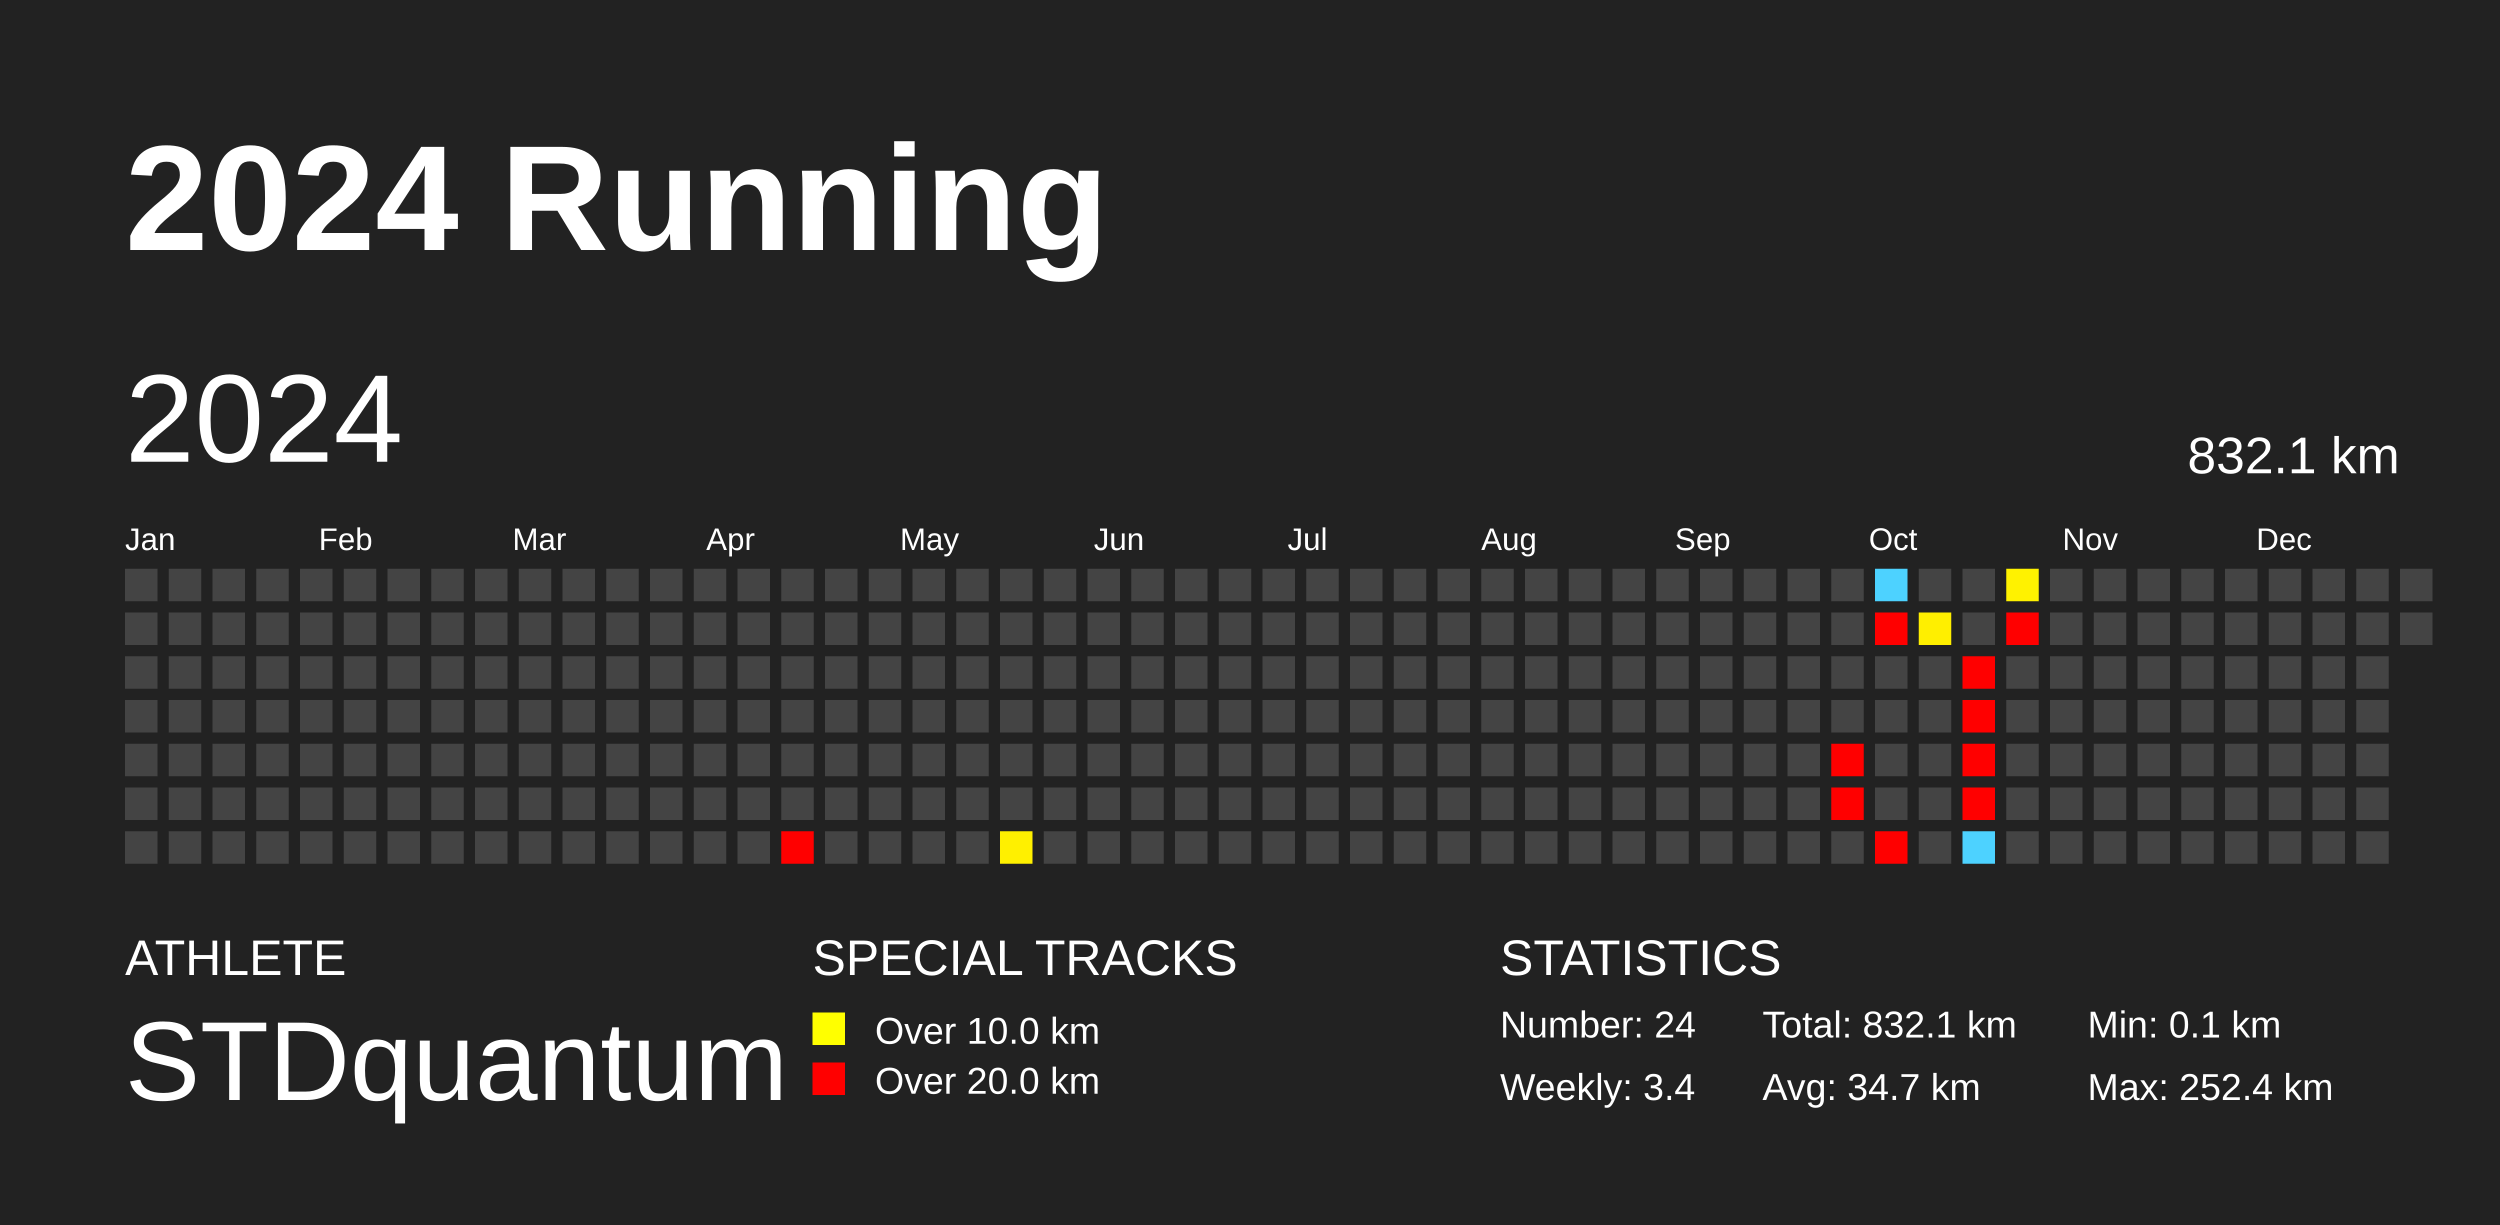
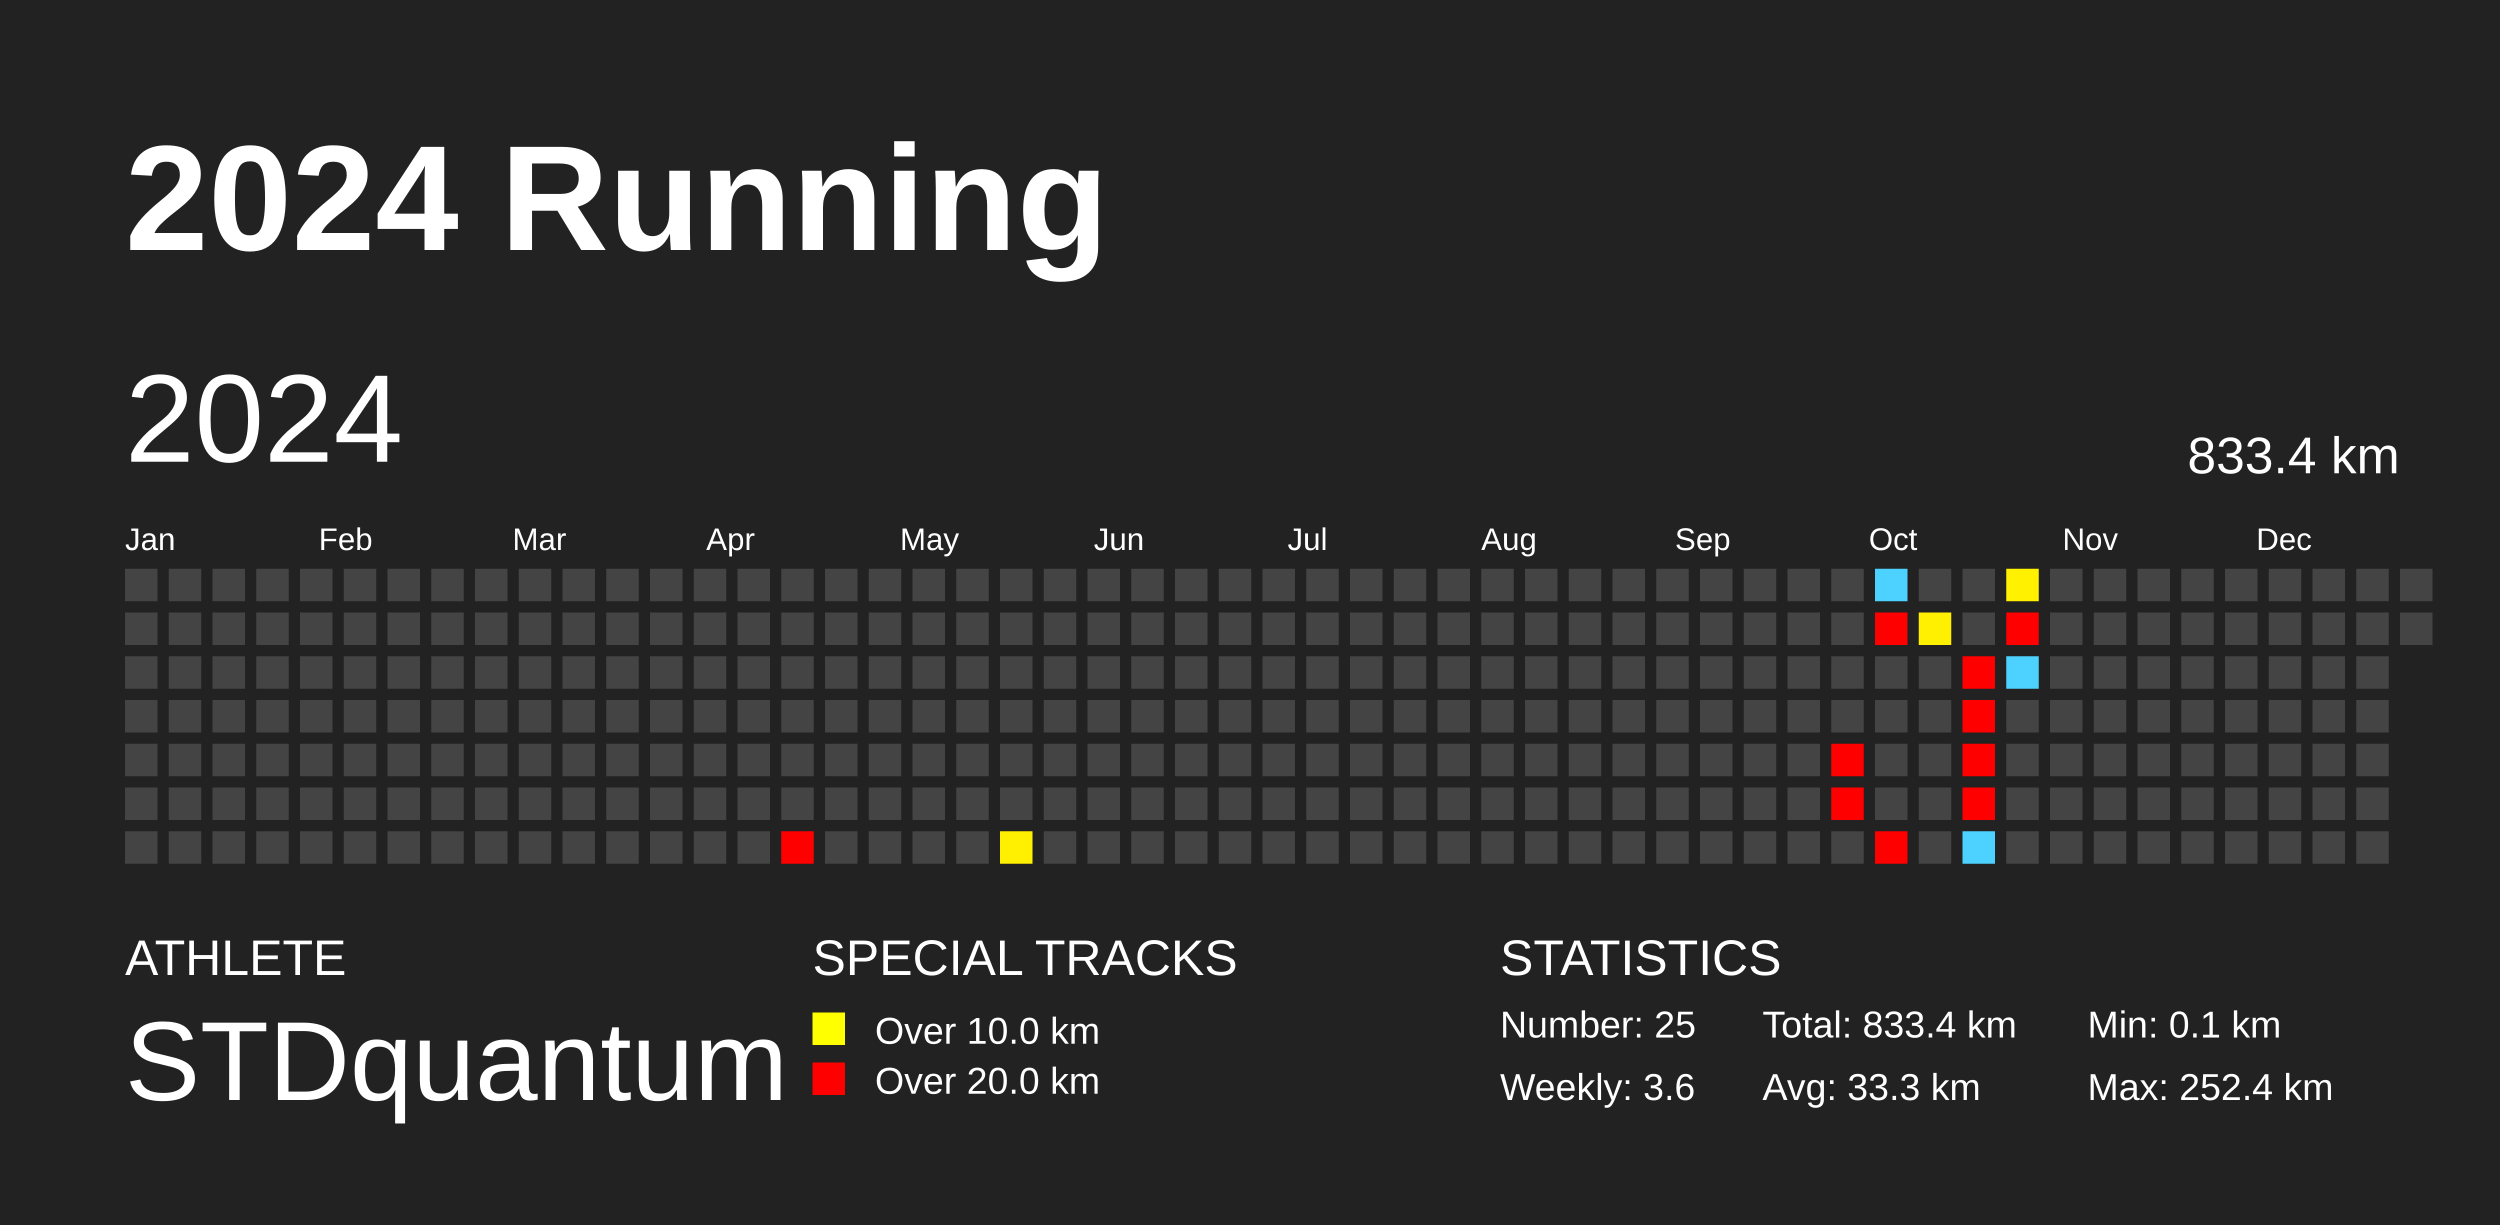
<svg xmlns="http://www.w3.org/2000/svg" baseProfile="full" height="98mm" version="1.1" viewBox="0,0,200,98" width="200mm">
  <defs />
  <rect fill="#222222" height="98" width="200" x="0" y="0" />
  <text fill="#FFFFFF" style="font-size:12px; font-family:Arial; font-weight:bold;" x="10" y="20">2024 Running</text>
  <text fill="#FFFFFF" style="font-size:4px; font-family:Arial" x="10" y="78">ATHLETE</text>
  <text fill="#FFFFFF" style="font-size:9px; font-family:Arial" x="10" y="88">STDquantum</text>
  <text fill="#FFFFFF" style="font-size:4px; font-family:Arial" x="65" y="78">SPECIAL TRACKS</text>
  <rect fill="yellow" height="2.6" width="2.6" x="65" y="81" />
  <text fill="#FFFFFF" style="font-size:3px; font-family:Arial" x="70" y="83.5">Over 10.0 km</text>
  <rect fill="red" height="2.6" width="2.6" x="65" y="85" />
  <text fill="#FFFFFF" style="font-size:3px; font-family:Arial" x="70" y="87.5">Over 20.0 km</text>
  <text fill="#FFFFFF" style="font-size:4px; font-family:Arial" x="120" y="78">STATISTICS</text>
-   <text fill="#FFFFFF" style="font-size:3px; font-family:Arial" x="120" y="83">Number: 24</text>
-   <text fill="#FFFFFF" style="font-size:3px; font-family:Arial" x="120" y="88">Weekly: 3.4</text>
-   <text fill="#FFFFFF" style="font-size:3px; font-family:Arial" x="141" y="83">Total: 832.1 km</text>
-   <text fill="#FFFFFF" style="font-size:3px; font-family:Arial" x="141" y="88">Avg: 34.7 km</text>
+   <text fill="#FFFFFF" style="font-size:3px; font-family:Arial" x="120" y="83">Number: 25</text>
+   <text fill="#FFFFFF" style="font-size:3px; font-family:Arial" x="120" y="88">Weekly: 3.6</text>
+   <text fill="#FFFFFF" style="font-size:3px; font-family:Arial" x="141" y="83">Total: 833.4 km</text>
+   <text fill="#FFFFFF" style="font-size:3px; font-family:Arial" x="141" y="88">Avg: 33.3 km</text>
  <text fill="#FFFFFF" style="font-size:3px; font-family:Arial" x="167" y="83">Min: 0.1 km</text>
  <text fill="#FFFFFF" style="font-size:3px; font-family:Arial" x="167" y="88">Max: 252.4 km</text>
  <text dominant-baseline="hanging" fill="#FFFFFF" style="font-size:10.0px; font-family:Arial;" x="10" y="30">2024</text>
-   <text dominant-baseline="hanging" fill="#FFFFFF" style="font-size:4.125px; font-family:Arial;" x="175" y="35">832.1 km</text>
+   <text dominant-baseline="hanging" fill="#FFFFFF" style="font-size:4.125px; font-family:Arial;" x="175" y="35">833.4 km</text>
  <text fill="#FFFFFF" style="font-size:2.5px; font-family:Arial" x="10.0" y="44">Jan</text>
  <text fill="#FFFFFF" style="font-size:2.5px; font-family:Arial" x="25.5" y="44">Feb</text>
  <text fill="#FFFFFF" style="font-size:2.5px; font-family:Arial" x="41.0" y="44">Mar</text>
  <text fill="#FFFFFF" style="font-size:2.5px; font-family:Arial" x="56.5" y="44">Apr</text>
  <text fill="#FFFFFF" style="font-size:2.5px; font-family:Arial" x="72.0" y="44">May</text>
  <text fill="#FFFFFF" style="font-size:2.5px; font-family:Arial" x="87.5" y="44">Jun</text>
  <text fill="#FFFFFF" style="font-size:2.5px; font-family:Arial" x="103.0" y="44">Jul</text>
  <text fill="#FFFFFF" style="font-size:2.5px; font-family:Arial" x="118.5" y="44">Aug</text>
  <text fill="#FFFFFF" style="font-size:2.5px; font-family:Arial" x="134.0" y="44">Sep</text>
  <text fill="#FFFFFF" style="font-size:2.5px; font-family:Arial" x="149.5" y="44">Oct</text>
  <text fill="#FFFFFF" style="font-size:2.5px; font-family:Arial" x="165.0" y="44">Nov</text>
  <text fill="#FFFFFF" style="font-size:2.5px; font-family:Arial" x="180.5" y="44">Dec</text>
  <rect fill="#444444" height="2.6" width="2.6" x="10.0" y="45.5" />
  <rect fill="#444444" height="2.6" width="2.6" x="10.0" y="49.0" />
  <rect fill="#444444" height="2.6" width="2.6" x="10.0" y="52.5" />
  <rect fill="#444444" height="2.6" width="2.6" x="10.0" y="56.0" />
  <rect fill="#444444" height="2.6" width="2.6" x="10.0" y="59.5" />
  <rect fill="#444444" height="2.6" width="2.6" x="10.0" y="63.0" />
  <rect fill="#444444" height="2.6" width="2.6" x="10.0" y="66.5" />
  <rect fill="#444444" height="2.6" width="2.6" x="13.5" y="45.5" />
  <rect fill="#444444" height="2.6" width="2.6" x="13.5" y="49.0" />
  <rect fill="#444444" height="2.6" width="2.6" x="13.5" y="52.5" />
  <rect fill="#444444" height="2.6" width="2.6" x="13.5" y="56.0" />
  <rect fill="#444444" height="2.6" width="2.6" x="13.5" y="59.5" />
  <rect fill="#444444" height="2.6" width="2.6" x="13.5" y="63.0" />
  <rect fill="#444444" height="2.6" width="2.6" x="13.5" y="66.5" />
  <rect fill="#444444" height="2.6" width="2.6" x="17.0" y="45.5" />
  <rect fill="#444444" height="2.6" width="2.6" x="17.0" y="49.0" />
  <rect fill="#444444" height="2.6" width="2.6" x="17.0" y="52.5" />
  <rect fill="#444444" height="2.6" width="2.6" x="17.0" y="56.0" />
  <rect fill="#444444" height="2.6" width="2.6" x="17.0" y="59.5" />
  <rect fill="#444444" height="2.6" width="2.6" x="17.0" y="63.0" />
  <rect fill="#444444" height="2.6" width="2.6" x="17.0" y="66.5" />
  <rect fill="#444444" height="2.6" width="2.6" x="20.5" y="45.5" />
  <rect fill="#444444" height="2.6" width="2.6" x="20.5" y="49.0" />
  <rect fill="#444444" height="2.6" width="2.6" x="20.5" y="52.5" />
  <rect fill="#444444" height="2.6" width="2.6" x="20.5" y="56.0" />
  <rect fill="#444444" height="2.6" width="2.6" x="20.5" y="59.5" />
  <rect fill="#444444" height="2.6" width="2.6" x="20.5" y="63.0" />
  <rect fill="#444444" height="2.6" width="2.6" x="20.5" y="66.5" />
  <rect fill="#444444" height="2.6" width="2.6" x="24.0" y="45.5" />
  <rect fill="#444444" height="2.6" width="2.6" x="24.0" y="49.0" />
  <rect fill="#444444" height="2.6" width="2.6" x="24.0" y="52.5" />
  <rect fill="#444444" height="2.6" width="2.6" x="24.0" y="56.0" />
  <rect fill="#444444" height="2.6" width="2.6" x="24.0" y="59.5" />
  <rect fill="#444444" height="2.6" width="2.6" x="24.0" y="63.0" />
  <rect fill="#444444" height="2.6" width="2.6" x="24.0" y="66.5" />
  <rect fill="#444444" height="2.6" width="2.6" x="27.5" y="45.5" />
  <rect fill="#444444" height="2.6" width="2.6" x="27.5" y="49.0" />
  <rect fill="#444444" height="2.6" width="2.6" x="27.5" y="52.5" />
  <rect fill="#444444" height="2.6" width="2.6" x="27.5" y="56.0" />
  <rect fill="#444444" height="2.6" width="2.6" x="27.5" y="59.5" />
  <rect fill="#444444" height="2.6" width="2.6" x="27.5" y="63.0" />
  <rect fill="#444444" height="2.6" width="2.6" x="27.5" y="66.5" />
  <rect fill="#444444" height="2.6" width="2.6" x="31.0" y="45.5" />
  <rect fill="#444444" height="2.6" width="2.6" x="31.0" y="49.0" />
  <rect fill="#444444" height="2.6" width="2.6" x="31.0" y="52.5" />
  <rect fill="#444444" height="2.6" width="2.6" x="31.0" y="56.0" />
  <rect fill="#444444" height="2.6" width="2.6" x="31.0" y="59.5" />
  <rect fill="#444444" height="2.6" width="2.6" x="31.0" y="63.0" />
  <rect fill="#444444" height="2.6" width="2.6" x="31.0" y="66.5" />
  <rect fill="#444444" height="2.6" width="2.6" x="34.5" y="45.5" />
  <rect fill="#444444" height="2.6" width="2.6" x="34.5" y="49.0" />
  <rect fill="#444444" height="2.6" width="2.6" x="34.5" y="52.5" />
  <rect fill="#444444" height="2.6" width="2.6" x="34.5" y="56.0" />
  <rect fill="#444444" height="2.6" width="2.6" x="34.5" y="59.5" />
  <rect fill="#444444" height="2.6" width="2.6" x="34.5" y="63.0" />
  <rect fill="#444444" height="2.6" width="2.6" x="34.5" y="66.5" />
  <rect fill="#444444" height="2.6" width="2.6" x="38.0" y="45.5" />
  <rect fill="#444444" height="2.6" width="2.6" x="38.0" y="49.0" />
  <rect fill="#444444" height="2.6" width="2.6" x="38.0" y="52.5" />
  <rect fill="#444444" height="2.6" width="2.6" x="38.0" y="56.0" />
  <rect fill="#444444" height="2.6" width="2.6" x="38.0" y="59.5" />
  <rect fill="#444444" height="2.6" width="2.6" x="38.0" y="63.0" />
  <rect fill="#444444" height="2.6" width="2.6" x="38.0" y="66.5" />
  <rect fill="#444444" height="2.6" width="2.6" x="41.5" y="45.5" />
  <rect fill="#444444" height="2.6" width="2.6" x="41.5" y="49.0" />
  <rect fill="#444444" height="2.6" width="2.6" x="41.5" y="52.5" />
  <rect fill="#444444" height="2.6" width="2.6" x="41.5" y="56.0" />
  <rect fill="#444444" height="2.6" width="2.6" x="41.5" y="59.5" />
  <rect fill="#444444" height="2.6" width="2.6" x="41.5" y="63.0" />
  <rect fill="#444444" height="2.6" width="2.6" x="41.5" y="66.5" />
  <rect fill="#444444" height="2.6" width="2.6" x="45.0" y="45.5" />
  <rect fill="#444444" height="2.6" width="2.6" x="45.0" y="49.0" />
  <rect fill="#444444" height="2.6" width="2.6" x="45.0" y="52.5" />
  <rect fill="#444444" height="2.6" width="2.6" x="45.0" y="56.0" />
  <rect fill="#444444" height="2.6" width="2.6" x="45.0" y="59.5" />
  <rect fill="#444444" height="2.6" width="2.6" x="45.0" y="63.0" />
  <rect fill="#444444" height="2.6" width="2.6" x="45.0" y="66.5" />
  <rect fill="#444444" height="2.6" width="2.6" x="48.5" y="45.5" />
  <rect fill="#444444" height="2.6" width="2.6" x="48.5" y="49.0" />
  <rect fill="#444444" height="2.6" width="2.6" x="48.5" y="52.5" />
  <rect fill="#444444" height="2.6" width="2.6" x="48.5" y="56.0" />
  <rect fill="#444444" height="2.6" width="2.6" x="48.5" y="59.5" />
  <rect fill="#444444" height="2.6" width="2.6" x="48.5" y="63.0" />
  <rect fill="#444444" height="2.6" width="2.6" x="48.5" y="66.5" />
  <rect fill="#444444" height="2.6" width="2.6" x="52.0" y="45.5" />
  <rect fill="#444444" height="2.6" width="2.6" x="52.0" y="49.0" />
  <rect fill="#444444" height="2.6" width="2.6" x="52.0" y="52.5" />
  <rect fill="#444444" height="2.6" width="2.6" x="52.0" y="56.0" />
  <rect fill="#444444" height="2.6" width="2.6" x="52.0" y="59.5" />
  <rect fill="#444444" height="2.6" width="2.6" x="52.0" y="63.0" />
  <rect fill="#444444" height="2.6" width="2.6" x="52.0" y="66.5" />
  <rect fill="#444444" height="2.6" width="2.6" x="55.5" y="45.5" />
  <rect fill="#444444" height="2.6" width="2.6" x="55.5" y="49.0" />
  <rect fill="#444444" height="2.6" width="2.6" x="55.5" y="52.5" />
  <rect fill="#444444" height="2.6" width="2.6" x="55.5" y="56.0" />
  <rect fill="#444444" height="2.6" width="2.6" x="55.5" y="59.5" />
  <rect fill="#444444" height="2.6" width="2.6" x="55.5" y="63.0" />
  <rect fill="#444444" height="2.6" width="2.6" x="55.5" y="66.5" />
  <rect fill="#444444" height="2.6" width="2.6" x="59.0" y="45.5" />
  <rect fill="#444444" height="2.6" width="2.6" x="59.0" y="49.0" />
  <rect fill="#444444" height="2.6" width="2.6" x="59.0" y="52.5" />
  <rect fill="#444444" height="2.6" width="2.6" x="59.0" y="56.0" />
  <rect fill="#444444" height="2.6" width="2.6" x="59.0" y="59.5" />
  <rect fill="#444444" height="2.6" width="2.6" x="59.0" y="63.0" />
  <rect fill="#444444" height="2.6" width="2.6" x="59.0" y="66.5" />
  <rect fill="#444444" height="2.6" width="2.6" x="62.5" y="45.5" />
  <rect fill="#444444" height="2.6" width="2.6" x="62.5" y="49.0" />
  <rect fill="#444444" height="2.6" width="2.6" x="62.5" y="52.5" />
  <rect fill="#444444" height="2.6" width="2.6" x="62.5" y="56.0" />
  <rect fill="#444444" height="2.6" width="2.6" x="62.5" y="59.5" />
  <rect fill="#444444" height="2.6" width="2.6" x="62.5" y="63.0" />
  <rect fill="red" height="2.6" width="2.6" x="62.5" y="66.5" />
  <rect fill="#444444" height="2.6" width="2.6" x="66.0" y="45.5" />
  <rect fill="#444444" height="2.6" width="2.6" x="66.0" y="49.0" />
  <rect fill="#444444" height="2.6" width="2.6" x="66.0" y="52.5" />
  <rect fill="#444444" height="2.6" width="2.6" x="66.0" y="56.0" />
  <rect fill="#444444" height="2.6" width="2.6" x="66.0" y="59.5" />
  <rect fill="#444444" height="2.6" width="2.6" x="66.0" y="63.0" />
  <rect fill="#444444" height="2.6" width="2.6" x="66.0" y="66.5" />
  <rect fill="#444444" height="2.6" width="2.6" x="69.5" y="45.5" />
  <rect fill="#444444" height="2.6" width="2.6" x="69.5" y="49.0" />
  <rect fill="#444444" height="2.6" width="2.6" x="69.5" y="52.5" />
  <rect fill="#444444" height="2.6" width="2.6" x="69.5" y="56.0" />
  <rect fill="#444444" height="2.6" width="2.6" x="69.5" y="59.5" />
  <rect fill="#444444" height="2.6" width="2.6" x="69.5" y="63.0" />
  <rect fill="#444444" height="2.6" width="2.6" x="69.5" y="66.5" />
  <rect fill="#444444" height="2.6" width="2.6" x="73.0" y="45.5" />
  <rect fill="#444444" height="2.6" width="2.6" x="73.0" y="49.0" />
  <rect fill="#444444" height="2.6" width="2.6" x="73.0" y="52.5" />
  <rect fill="#444444" height="2.6" width="2.6" x="73.0" y="56.0" />
  <rect fill="#444444" height="2.6" width="2.6" x="73.0" y="59.5" />
  <rect fill="#444444" height="2.6" width="2.6" x="73.0" y="63.0" />
  <rect fill="#444444" height="2.6" width="2.6" x="73.0" y="66.5" />
  <rect fill="#444444" height="2.6" width="2.6" x="76.5" y="45.5" />
  <rect fill="#444444" height="2.6" width="2.6" x="76.5" y="49.0" />
  <rect fill="#444444" height="2.6" width="2.6" x="76.5" y="52.5" />
  <rect fill="#444444" height="2.6" width="2.6" x="76.5" y="56.0" />
  <rect fill="#444444" height="2.6" width="2.6" x="76.5" y="59.5" />
  <rect fill="#444444" height="2.6" width="2.6" x="76.5" y="63.0" />
  <rect fill="#444444" height="2.6" width="2.6" x="76.5" y="66.5" />
  <rect fill="#444444" height="2.6" width="2.6" x="80.0" y="45.5" />
  <rect fill="#444444" height="2.6" width="2.6" x="80.0" y="49.0" />
  <rect fill="#444444" height="2.6" width="2.6" x="80.0" y="52.5" />
  <rect fill="#444444" height="2.6" width="2.6" x="80.0" y="56.0" />
  <rect fill="#444444" height="2.6" width="2.6" x="80.0" y="59.5" />
  <rect fill="#444444" height="2.6" width="2.6" x="80.0" y="63.0" />
-   <rect fill="#fff000" height="2.6" width="2.6" x="80.0" y="66.5" />
+   <rect fill="#ffef00" height="2.6" width="2.6" x="80.0" y="66.5" />
  <rect fill="#444444" height="2.6" width="2.6" x="83.5" y="45.5" />
  <rect fill="#444444" height="2.6" width="2.6" x="83.5" y="49.0" />
  <rect fill="#444444" height="2.6" width="2.6" x="83.5" y="52.5" />
  <rect fill="#444444" height="2.6" width="2.6" x="83.5" y="56.0" />
  <rect fill="#444444" height="2.6" width="2.6" x="83.5" y="59.5" />
  <rect fill="#444444" height="2.6" width="2.6" x="83.5" y="63.0" />
  <rect fill="#444444" height="2.6" width="2.6" x="83.5" y="66.5" />
  <rect fill="#444444" height="2.6" width="2.6" x="87.0" y="45.5" />
  <rect fill="#444444" height="2.6" width="2.6" x="87.0" y="49.0" />
  <rect fill="#444444" height="2.6" width="2.6" x="87.0" y="52.5" />
  <rect fill="#444444" height="2.6" width="2.6" x="87.0" y="56.0" />
  <rect fill="#444444" height="2.6" width="2.6" x="87.0" y="59.5" />
  <rect fill="#444444" height="2.6" width="2.6" x="87.0" y="63.0" />
  <rect fill="#444444" height="2.6" width="2.6" x="87.0" y="66.5" />
  <rect fill="#444444" height="2.6" width="2.6" x="90.5" y="45.5" />
  <rect fill="#444444" height="2.6" width="2.6" x="90.5" y="49.0" />
  <rect fill="#444444" height="2.6" width="2.6" x="90.5" y="52.5" />
  <rect fill="#444444" height="2.6" width="2.6" x="90.5" y="56.0" />
  <rect fill="#444444" height="2.6" width="2.6" x="90.5" y="59.5" />
  <rect fill="#444444" height="2.6" width="2.6" x="90.5" y="63.0" />
  <rect fill="#444444" height="2.6" width="2.6" x="90.5" y="66.5" />
  <rect fill="#444444" height="2.6" width="2.6" x="94.0" y="45.5" />
  <rect fill="#444444" height="2.6" width="2.6" x="94.0" y="49.0" />
  <rect fill="#444444" height="2.6" width="2.6" x="94.0" y="52.5" />
  <rect fill="#444444" height="2.6" width="2.6" x="94.0" y="56.0" />
  <rect fill="#444444" height="2.6" width="2.6" x="94.0" y="59.5" />
  <rect fill="#444444" height="2.6" width="2.6" x="94.0" y="63.0" />
  <rect fill="#444444" height="2.6" width="2.6" x="94.0" y="66.5" />
  <rect fill="#444444" height="2.6" width="2.6" x="97.5" y="45.5" />
  <rect fill="#444444" height="2.6" width="2.6" x="97.5" y="49.0" />
  <rect fill="#444444" height="2.6" width="2.6" x="97.5" y="52.5" />
  <rect fill="#444444" height="2.6" width="2.6" x="97.5" y="56.0" />
  <rect fill="#444444" height="2.6" width="2.6" x="97.5" y="59.5" />
  <rect fill="#444444" height="2.6" width="2.6" x="97.5" y="63.0" />
  <rect fill="#444444" height="2.6" width="2.6" x="97.5" y="66.5" />
  <rect fill="#444444" height="2.6" width="2.6" x="101.0" y="45.5" />
  <rect fill="#444444" height="2.6" width="2.6" x="101.0" y="49.0" />
  <rect fill="#444444" height="2.6" width="2.6" x="101.0" y="52.5" />
  <rect fill="#444444" height="2.6" width="2.6" x="101.0" y="56.0" />
  <rect fill="#444444" height="2.6" width="2.6" x="101.0" y="59.5" />
  <rect fill="#444444" height="2.6" width="2.6" x="101.0" y="63.0" />
  <rect fill="#444444" height="2.6" width="2.6" x="101.0" y="66.5" />
  <rect fill="#444444" height="2.6" width="2.6" x="104.5" y="45.5" />
  <rect fill="#444444" height="2.6" width="2.6" x="104.5" y="49.0" />
  <rect fill="#444444" height="2.6" width="2.6" x="104.5" y="52.5" />
  <rect fill="#444444" height="2.6" width="2.6" x="104.5" y="56.0" />
  <rect fill="#444444" height="2.6" width="2.6" x="104.5" y="59.5" />
  <rect fill="#444444" height="2.6" width="2.6" x="104.5" y="63.0" />
  <rect fill="#444444" height="2.6" width="2.6" x="104.5" y="66.5" />
  <rect fill="#444444" height="2.6" width="2.6" x="108.0" y="45.5" />
  <rect fill="#444444" height="2.6" width="2.6" x="108.0" y="49.0" />
  <rect fill="#444444" height="2.6" width="2.6" x="108.0" y="52.5" />
  <rect fill="#444444" height="2.6" width="2.6" x="108.0" y="56.0" />
  <rect fill="#444444" height="2.6" width="2.6" x="108.0" y="59.5" />
  <rect fill="#444444" height="2.6" width="2.6" x="108.0" y="63.0" />
  <rect fill="#444444" height="2.6" width="2.6" x="108.0" y="66.5" />
  <rect fill="#444444" height="2.6" width="2.6" x="111.5" y="45.5" />
  <rect fill="#444444" height="2.6" width="2.6" x="111.5" y="49.0" />
  <rect fill="#444444" height="2.6" width="2.6" x="111.5" y="52.5" />
  <rect fill="#444444" height="2.6" width="2.6" x="111.5" y="56.0" />
  <rect fill="#444444" height="2.6" width="2.6" x="111.5" y="59.5" />
  <rect fill="#444444" height="2.6" width="2.6" x="111.5" y="63.0" />
  <rect fill="#444444" height="2.6" width="2.6" x="111.5" y="66.5" />
  <rect fill="#444444" height="2.6" width="2.6" x="115.0" y="45.5" />
  <rect fill="#444444" height="2.6" width="2.6" x="115.0" y="49.0" />
  <rect fill="#444444" height="2.6" width="2.6" x="115.0" y="52.5" />
  <rect fill="#444444" height="2.6" width="2.6" x="115.0" y="56.0" />
  <rect fill="#444444" height="2.6" width="2.6" x="115.0" y="59.5" />
  <rect fill="#444444" height="2.6" width="2.6" x="115.0" y="63.0" />
  <rect fill="#444444" height="2.6" width="2.6" x="115.0" y="66.5" />
  <rect fill="#444444" height="2.6" width="2.6" x="118.5" y="45.5" />
  <rect fill="#444444" height="2.6" width="2.6" x="118.5" y="49.0" />
  <rect fill="#444444" height="2.6" width="2.6" x="118.5" y="52.5" />
  <rect fill="#444444" height="2.6" width="2.6" x="118.5" y="56.0" />
  <rect fill="#444444" height="2.6" width="2.6" x="118.5" y="59.5" />
  <rect fill="#444444" height="2.6" width="2.6" x="118.5" y="63.0" />
  <rect fill="#444444" height="2.6" width="2.6" x="118.5" y="66.5" />
  <rect fill="#444444" height="2.6" width="2.6" x="122.0" y="45.5" />
  <rect fill="#444444" height="2.6" width="2.6" x="122.0" y="49.0" />
  <rect fill="#444444" height="2.6" width="2.6" x="122.0" y="52.5" />
  <rect fill="#444444" height="2.6" width="2.6" x="122.0" y="56.0" />
  <rect fill="#444444" height="2.6" width="2.6" x="122.0" y="59.5" />
  <rect fill="#444444" height="2.6" width="2.6" x="122.0" y="63.0" />
  <rect fill="#444444" height="2.6" width="2.6" x="122.0" y="66.5" />
  <rect fill="#444444" height="2.6" width="2.6" x="125.5" y="45.5" />
  <rect fill="#444444" height="2.6" width="2.6" x="125.5" y="49.0" />
  <rect fill="#444444" height="2.6" width="2.6" x="125.5" y="52.5" />
  <rect fill="#444444" height="2.6" width="2.6" x="125.5" y="56.0" />
  <rect fill="#444444" height="2.6" width="2.6" x="125.5" y="59.5" />
  <rect fill="#444444" height="2.6" width="2.6" x="125.5" y="63.0" />
  <rect fill="#444444" height="2.6" width="2.6" x="125.5" y="66.5" />
  <rect fill="#444444" height="2.6" width="2.6" x="129.0" y="45.5" />
  <rect fill="#444444" height="2.6" width="2.6" x="129.0" y="49.0" />
  <rect fill="#444444" height="2.6" width="2.6" x="129.0" y="52.5" />
  <rect fill="#444444" height="2.6" width="2.6" x="129.0" y="56.0" />
  <rect fill="#444444" height="2.6" width="2.6" x="129.0" y="59.5" />
  <rect fill="#444444" height="2.6" width="2.6" x="129.0" y="63.0" />
  <rect fill="#444444" height="2.6" width="2.6" x="129.0" y="66.5" />
  <rect fill="#444444" height="2.6" width="2.6" x="132.5" y="45.5" />
  <rect fill="#444444" height="2.6" width="2.6" x="132.5" y="49.0" />
  <rect fill="#444444" height="2.6" width="2.6" x="132.5" y="52.5" />
  <rect fill="#444444" height="2.6" width="2.6" x="132.5" y="56.0" />
  <rect fill="#444444" height="2.6" width="2.6" x="132.5" y="59.5" />
  <rect fill="#444444" height="2.6" width="2.6" x="132.5" y="63.0" />
  <rect fill="#444444" height="2.6" width="2.6" x="132.5" y="66.5" />
  <rect fill="#444444" height="2.6" width="2.6" x="136.0" y="45.5" />
  <rect fill="#444444" height="2.6" width="2.6" x="136.0" y="49.0" />
  <rect fill="#444444" height="2.6" width="2.6" x="136.0" y="52.5" />
  <rect fill="#444444" height="2.6" width="2.6" x="136.0" y="56.0" />
  <rect fill="#444444" height="2.6" width="2.6" x="136.0" y="59.5" />
  <rect fill="#444444" height="2.6" width="2.6" x="136.0" y="63.0" />
  <rect fill="#444444" height="2.6" width="2.6" x="136.0" y="66.5" />
  <rect fill="#444444" height="2.6" width="2.6" x="139.5" y="45.5" />
  <rect fill="#444444" height="2.6" width="2.6" x="139.5" y="49.0" />
  <rect fill="#444444" height="2.6" width="2.6" x="139.5" y="52.5" />
  <rect fill="#444444" height="2.6" width="2.6" x="139.5" y="56.0" />
  <rect fill="#444444" height="2.6" width="2.6" x="139.5" y="59.5" />
  <rect fill="#444444" height="2.6" width="2.6" x="139.5" y="63.0" />
  <rect fill="#444444" height="2.6" width="2.6" x="139.5" y="66.5" />
  <rect fill="#444444" height="2.6" width="2.6" x="143.0" y="45.5" />
  <rect fill="#444444" height="2.6" width="2.6" x="143.0" y="49.0" />
  <rect fill="#444444" height="2.6" width="2.6" x="143.0" y="52.5" />
  <rect fill="#444444" height="2.6" width="2.6" x="143.0" y="56.0" />
  <rect fill="#444444" height="2.6" width="2.6" x="143.0" y="59.5" />
  <rect fill="#444444" height="2.6" width="2.6" x="143.0" y="63.0" />
  <rect fill="#444444" height="2.6" width="2.6" x="143.0" y="66.5" />
  <rect fill="#444444" height="2.6" width="2.6" x="146.5" y="45.5" />
  <rect fill="#444444" height="2.6" width="2.6" x="146.5" y="49.0" />
  <rect fill="#444444" height="2.6" width="2.6" x="146.5" y="52.5" />
  <rect fill="#444444" height="2.6" width="2.6" x="146.5" y="56.0" />
  <rect fill="red" height="2.6" width="2.6" x="146.5" y="59.5" />
  <rect fill="red" height="2.6" width="2.6" x="146.5" y="63.0" />
  <rect fill="#444444" height="2.6" width="2.6" x="146.5" y="66.5" />
  <rect fill="#4dd2ff" height="2.6" width="2.6" x="150.0" y="45.5" />
  <rect fill="red" height="2.6" width="2.6" x="150.0" y="49.0" />
  <rect fill="#444444" height="2.6" width="2.6" x="150.0" y="52.5" />
  <rect fill="#444444" height="2.6" width="2.6" x="150.0" y="56.0" />
  <rect fill="#444444" height="2.6" width="2.6" x="150.0" y="59.5" />
  <rect fill="#444444" height="2.6" width="2.6" x="150.0" y="63.0" />
  <rect fill="red" height="2.6" width="2.6" x="150.0" y="66.5" />
  <rect fill="#444444" height="2.6" width="2.6" x="153.5" y="45.5" />
  <rect fill="#ffef00" height="2.6" width="2.6" x="153.5" y="49.0" />
  <rect fill="#444444" height="2.6" width="2.6" x="153.5" y="52.5" />
  <rect fill="#444444" height="2.6" width="2.6" x="153.5" y="56.0" />
  <rect fill="#444444" height="2.6" width="2.6" x="153.5" y="59.5" />
  <rect fill="#444444" height="2.6" width="2.6" x="153.5" y="63.0" />
  <rect fill="#444444" height="2.6" width="2.6" x="153.5" y="66.5" />
  <rect fill="#444444" height="2.6" width="2.6" x="157.0" y="45.5" />
  <rect fill="#444444" height="2.6" width="2.6" x="157.0" y="49.0" />
  <rect fill="red" height="2.6" width="2.6" x="157.0" y="52.5" />
  <rect fill="red" height="2.6" width="2.6" x="157.0" y="56.0" />
  <rect fill="red" height="2.6" width="2.6" x="157.0" y="59.5" />
  <rect fill="red" height="2.6" width="2.6" x="157.0" y="63.0" />
  <rect fill="#4dd2ff" height="2.6" width="2.6" x="157.0" y="66.5" />
-   <rect fill="#fff200" height="2.6" width="2.6" x="160.5" y="45.5" />
+   <rect fill="#fff100" height="2.6" width="2.6" x="160.5" y="45.5" />
  <rect fill="red" height="2.6" width="2.6" x="160.5" y="49.0" />
-   <rect fill="#444444" height="2.6" width="2.6" x="160.5" y="52.5" />
+   <rect fill="#4dd2ff" height="2.6" width="2.6" x="160.5" y="52.5" />
  <rect fill="#444444" height="2.6" width="2.6" x="160.5" y="56.0" />
  <rect fill="#444444" height="2.6" width="2.6" x="160.5" y="59.5" />
  <rect fill="#444444" height="2.6" width="2.6" x="160.5" y="63.0" />
  <rect fill="#444444" height="2.6" width="2.6" x="160.5" y="66.5" />
  <rect fill="#444444" height="2.6" width="2.6" x="164.0" y="45.5" />
  <rect fill="#444444" height="2.6" width="2.6" x="164.0" y="49.0" />
  <rect fill="#444444" height="2.6" width="2.6" x="164.0" y="52.5" />
  <rect fill="#444444" height="2.6" width="2.6" x="164.0" y="56.0" />
  <rect fill="#444444" height="2.6" width="2.6" x="164.0" y="59.5" />
  <rect fill="#444444" height="2.6" width="2.6" x="164.0" y="63.0" />
  <rect fill="#444444" height="2.6" width="2.6" x="164.0" y="66.5" />
  <rect fill="#444444" height="2.6" width="2.6" x="167.5" y="45.5" />
  <rect fill="#444444" height="2.6" width="2.6" x="167.5" y="49.0" />
  <rect fill="#444444" height="2.6" width="2.6" x="167.5" y="52.5" />
  <rect fill="#444444" height="2.6" width="2.6" x="167.5" y="56.0" />
  <rect fill="#444444" height="2.6" width="2.6" x="167.5" y="59.5" />
  <rect fill="#444444" height="2.6" width="2.6" x="167.5" y="63.0" />
  <rect fill="#444444" height="2.6" width="2.6" x="167.5" y="66.5" />
  <rect fill="#444444" height="2.6" width="2.6" x="171.0" y="45.5" />
  <rect fill="#444444" height="2.6" width="2.6" x="171.0" y="49.0" />
  <rect fill="#444444" height="2.6" width="2.6" x="171.0" y="52.5" />
  <rect fill="#444444" height="2.6" width="2.6" x="171.0" y="56.0" />
  <rect fill="#444444" height="2.6" width="2.6" x="171.0" y="59.5" />
  <rect fill="#444444" height="2.6" width="2.6" x="171.0" y="63.0" />
  <rect fill="#444444" height="2.6" width="2.6" x="171.0" y="66.5" />
  <rect fill="#444444" height="2.6" width="2.6" x="174.5" y="45.5" />
  <rect fill="#444444" height="2.6" width="2.6" x="174.5" y="49.0" />
  <rect fill="#444444" height="2.6" width="2.6" x="174.5" y="52.5" />
  <rect fill="#444444" height="2.6" width="2.6" x="174.5" y="56.0" />
  <rect fill="#444444" height="2.6" width="2.6" x="174.5" y="59.5" />
  <rect fill="#444444" height="2.6" width="2.6" x="174.5" y="63.0" />
  <rect fill="#444444" height="2.6" width="2.6" x="174.5" y="66.5" />
  <rect fill="#444444" height="2.6" width="2.6" x="178.0" y="45.5" />
  <rect fill="#444444" height="2.6" width="2.6" x="178.0" y="49.0" />
  <rect fill="#444444" height="2.6" width="2.6" x="178.0" y="52.5" />
  <rect fill="#444444" height="2.6" width="2.6" x="178.0" y="56.0" />
  <rect fill="#444444" height="2.6" width="2.6" x="178.0" y="59.5" />
  <rect fill="#444444" height="2.6" width="2.6" x="178.0" y="63.0" />
  <rect fill="#444444" height="2.6" width="2.6" x="178.0" y="66.5" />
  <rect fill="#444444" height="2.6" width="2.6" x="181.5" y="45.5" />
  <rect fill="#444444" height="2.6" width="2.6" x="181.5" y="49.0" />
  <rect fill="#444444" height="2.6" width="2.6" x="181.5" y="52.5" />
  <rect fill="#444444" height="2.6" width="2.6" x="181.5" y="56.0" />
  <rect fill="#444444" height="2.6" width="2.6" x="181.5" y="59.5" />
  <rect fill="#444444" height="2.6" width="2.6" x="181.5" y="63.0" />
  <rect fill="#444444" height="2.6" width="2.6" x="181.5" y="66.5" />
  <rect fill="#444444" height="2.6" width="2.6" x="185.0" y="45.5" />
  <rect fill="#444444" height="2.6" width="2.6" x="185.0" y="49.0" />
  <rect fill="#444444" height="2.6" width="2.6" x="185.0" y="52.5" />
  <rect fill="#444444" height="2.6" width="2.6" x="185.0" y="56.0" />
  <rect fill="#444444" height="2.6" width="2.6" x="185.0" y="59.5" />
  <rect fill="#444444" height="2.6" width="2.6" x="185.0" y="63.0" />
  <rect fill="#444444" height="2.6" width="2.6" x="185.0" y="66.5" />
  <rect fill="#444444" height="2.6" width="2.6" x="188.5" y="45.5" />
  <rect fill="#444444" height="2.6" width="2.6" x="188.5" y="49.0" />
  <rect fill="#444444" height="2.6" width="2.6" x="188.5" y="52.5" />
  <rect fill="#444444" height="2.6" width="2.6" x="188.5" y="56.0" />
  <rect fill="#444444" height="2.6" width="2.6" x="188.5" y="59.5" />
  <rect fill="#444444" height="2.6" width="2.6" x="188.5" y="63.0" />
  <rect fill="#444444" height="2.6" width="2.6" x="188.5" y="66.5" />
  <rect fill="#444444" height="2.6" width="2.6" x="192.0" y="45.5" />
  <rect fill="#444444" height="2.6" width="2.6" x="192.0" y="49.0" />
</svg>
